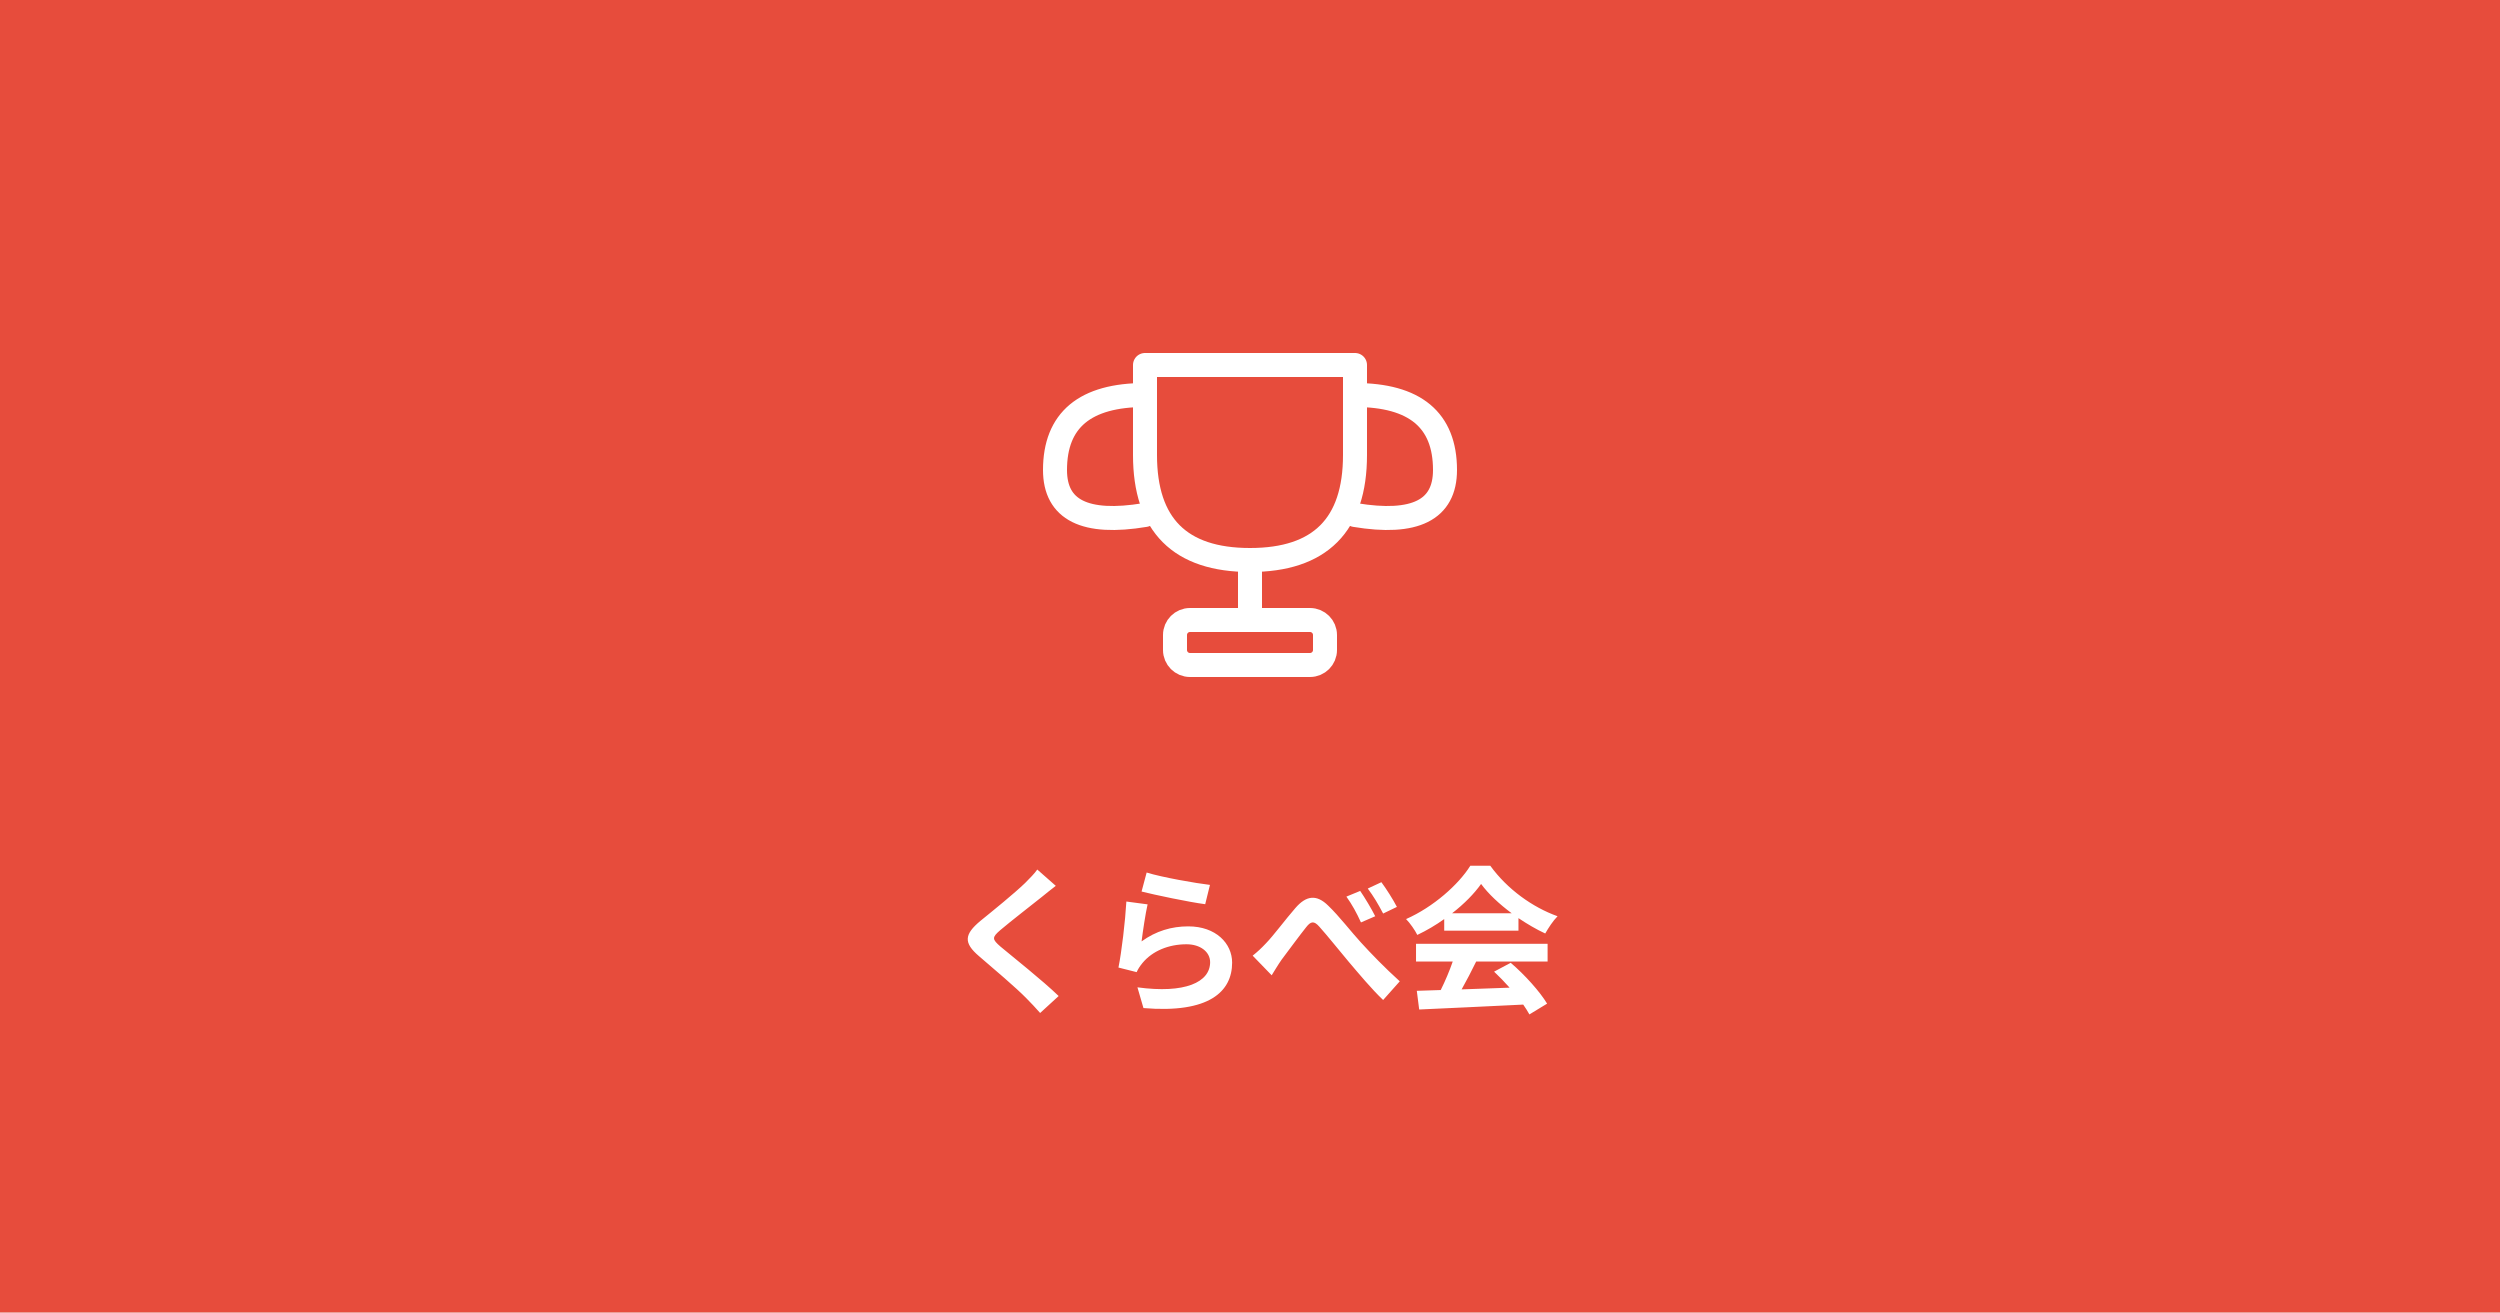
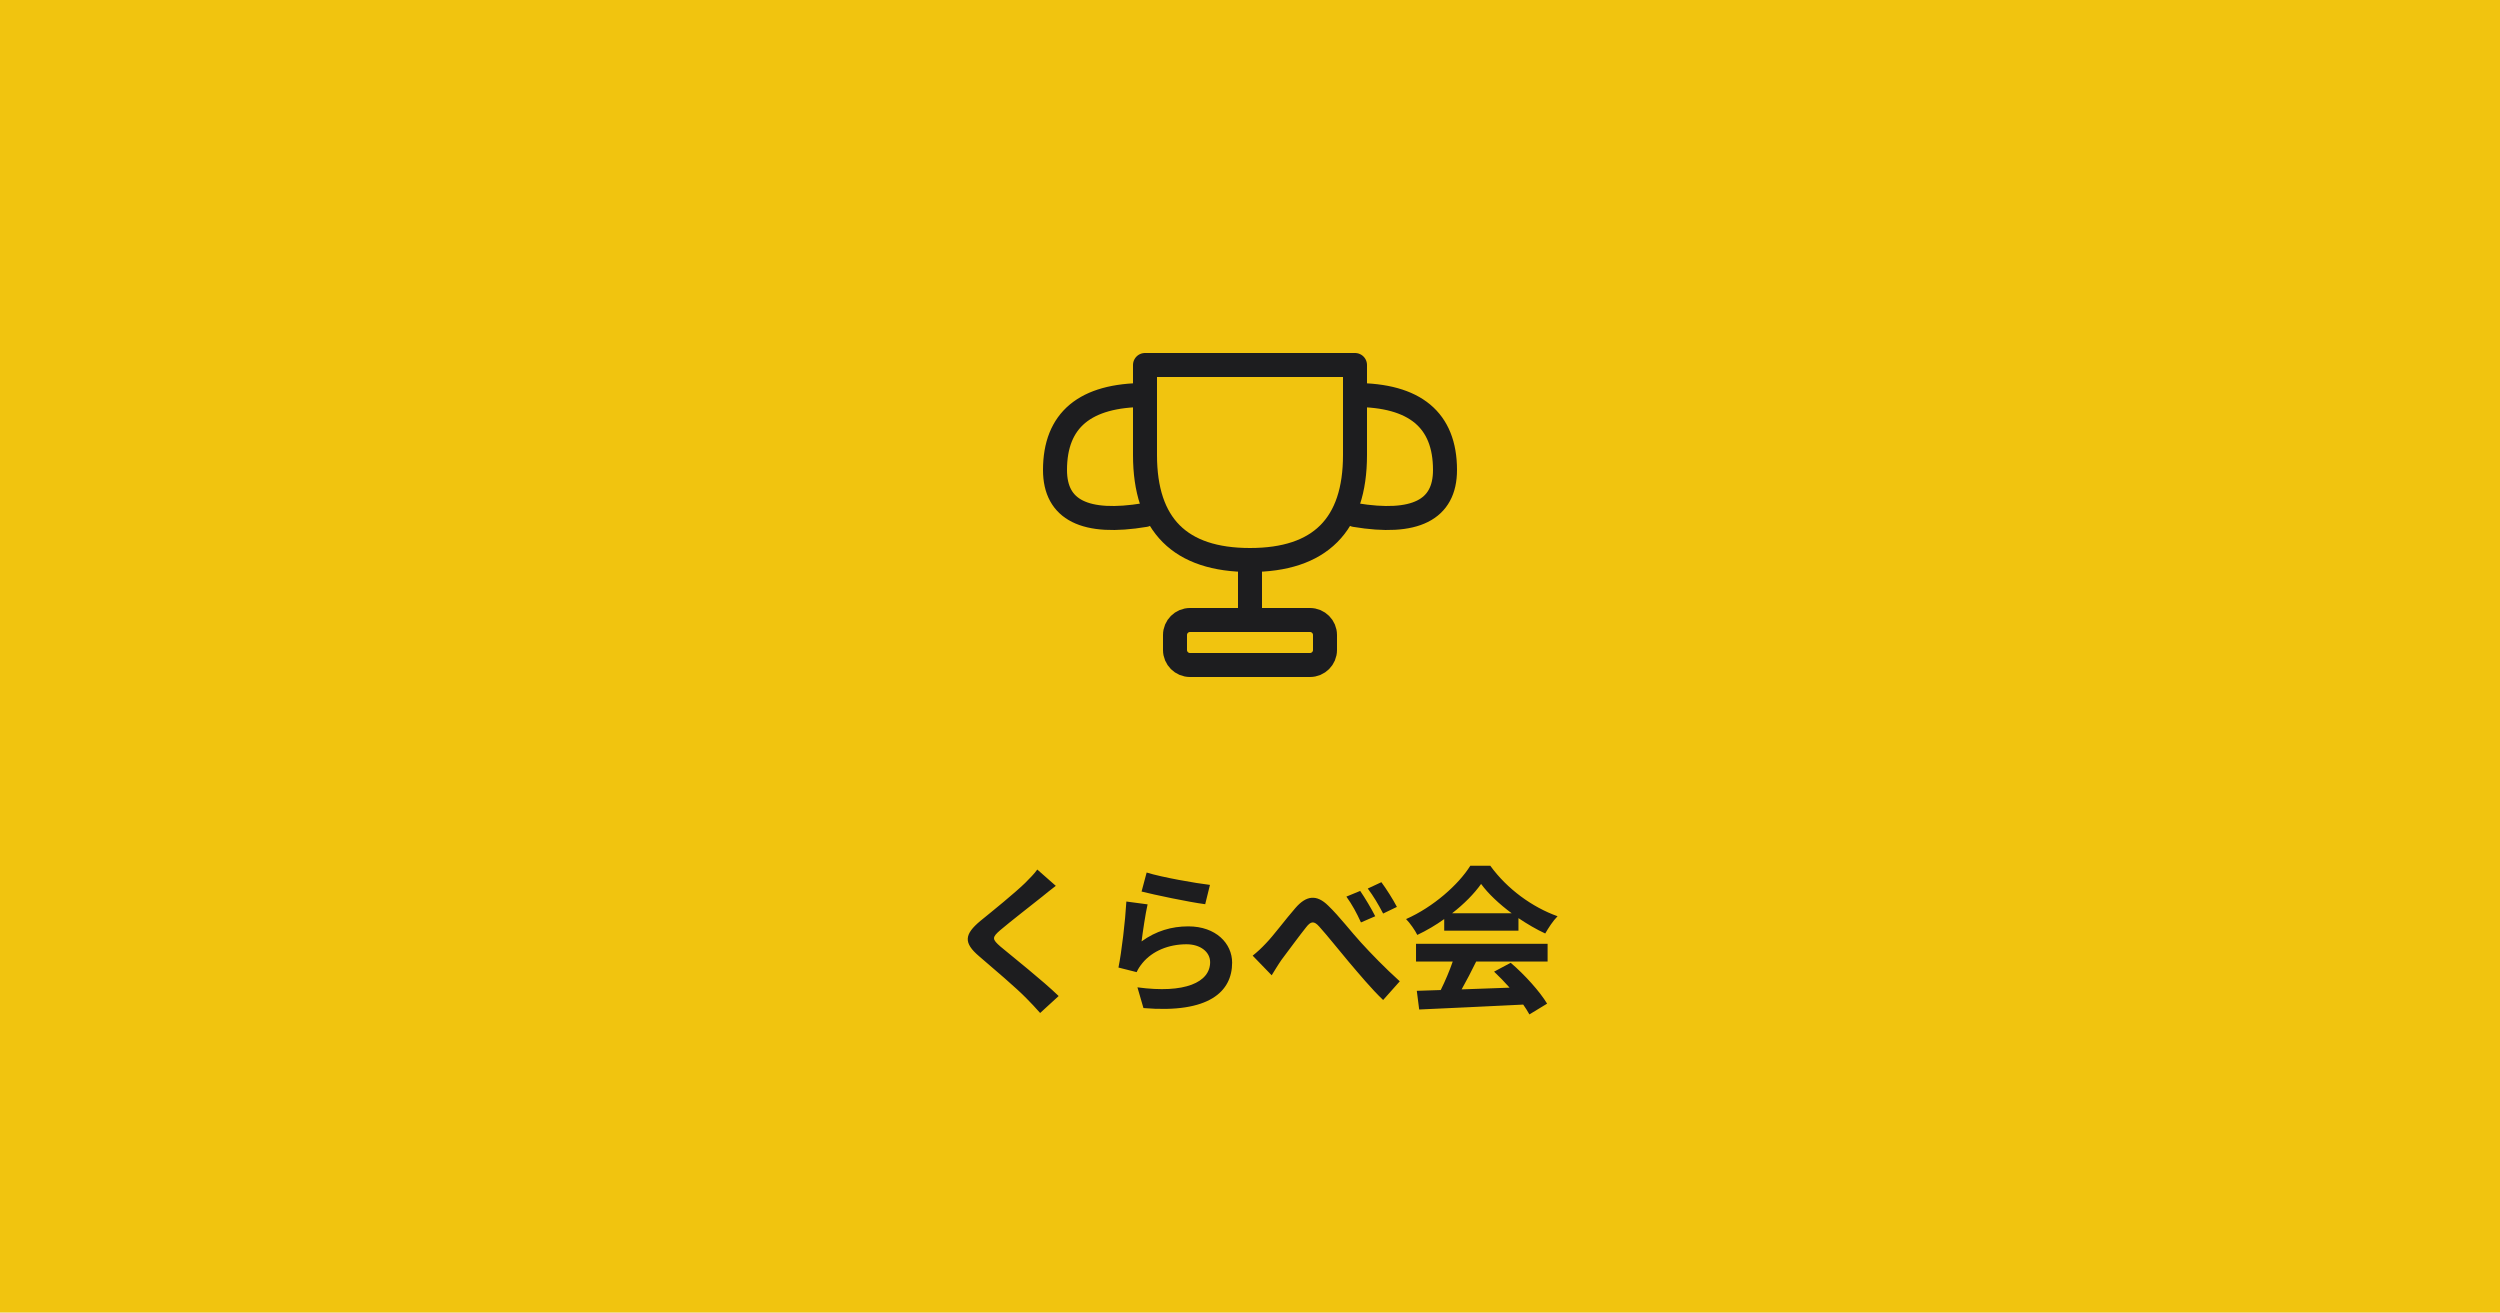
<svg xmlns="http://www.w3.org/2000/svg" viewBox="0 0 1200 630">
-   <rect width="1200" height="630" fill="#e74c3c" />
-   <g transform="translate(600 240) scale(3.6) translate(-32 -32)" fill="none" stroke="#ffffff" stroke-width="3.2" stroke-linecap="round" stroke-linejoin="round">
+   <rect width="1200" height="630" fill="#f1c40f" />
+   <g transform="translate(600 240) scale(3.6) translate(-32 -32)" fill="none" stroke="#1d1d1f" stroke-width="3.2" stroke-linecap="round" stroke-linejoin="round">
    <path d="M18 14 H46 V26 Q46 40 32 40 Q18 40 18 26 Z" />
    <path d="M18 18 Q6 18 6 28 Q6 36 18 34" />
    <path d="M46 18 Q58 18 58 28 Q58 36 46 34" />
    <line x1="32" y1="40" x2="32" y2="48" />
    <rect x="22" y="48" width="20" height="6" rx="2" />
  </g>
-   <text x="600" y="480" font-size="76" font-weight="600" text-anchor="middle" fill="#ffffff" font-family="-apple-system, 'Hiragino Sans', 'Noto Sans JP', sans-serif" letter-spacing="-2">くらべ会</text>
+   <text x="600" y="480" font-size="76" font-weight="600" text-anchor="middle" fill="#1d1d1f" font-family="-apple-system, 'Hiragino Sans', 'Noto Sans JP', sans-serif" letter-spacing="-2">くらべ会</text>
</svg>
